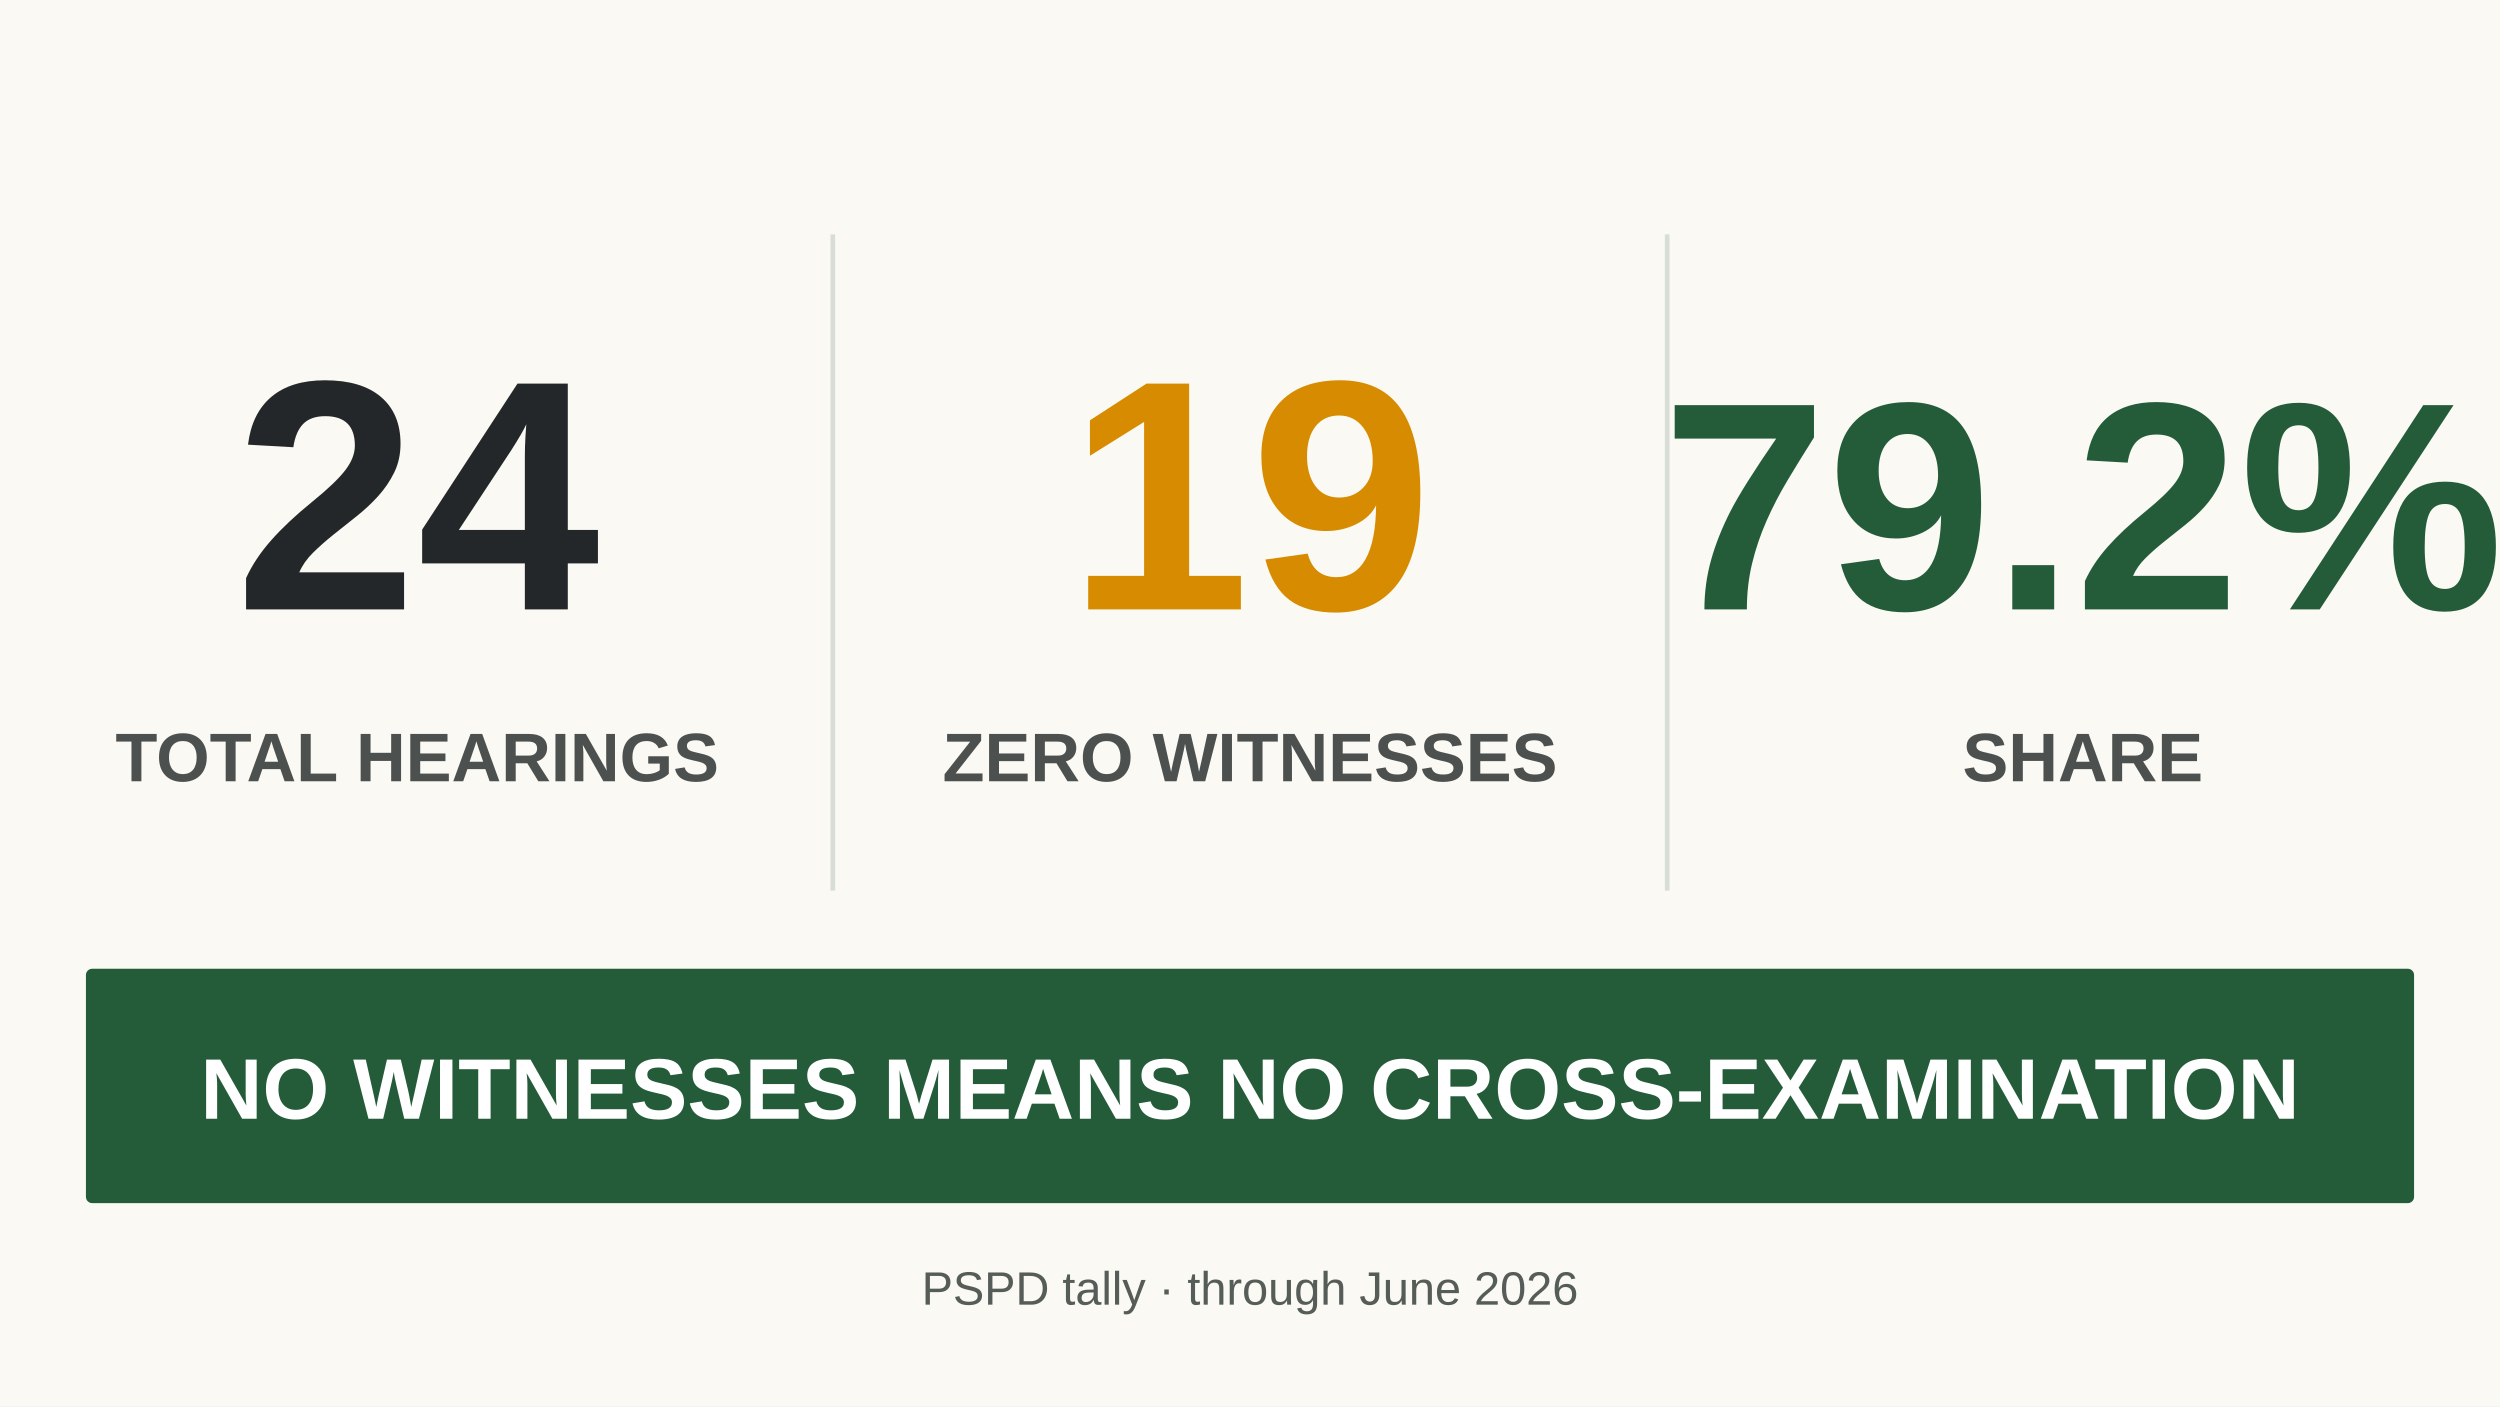
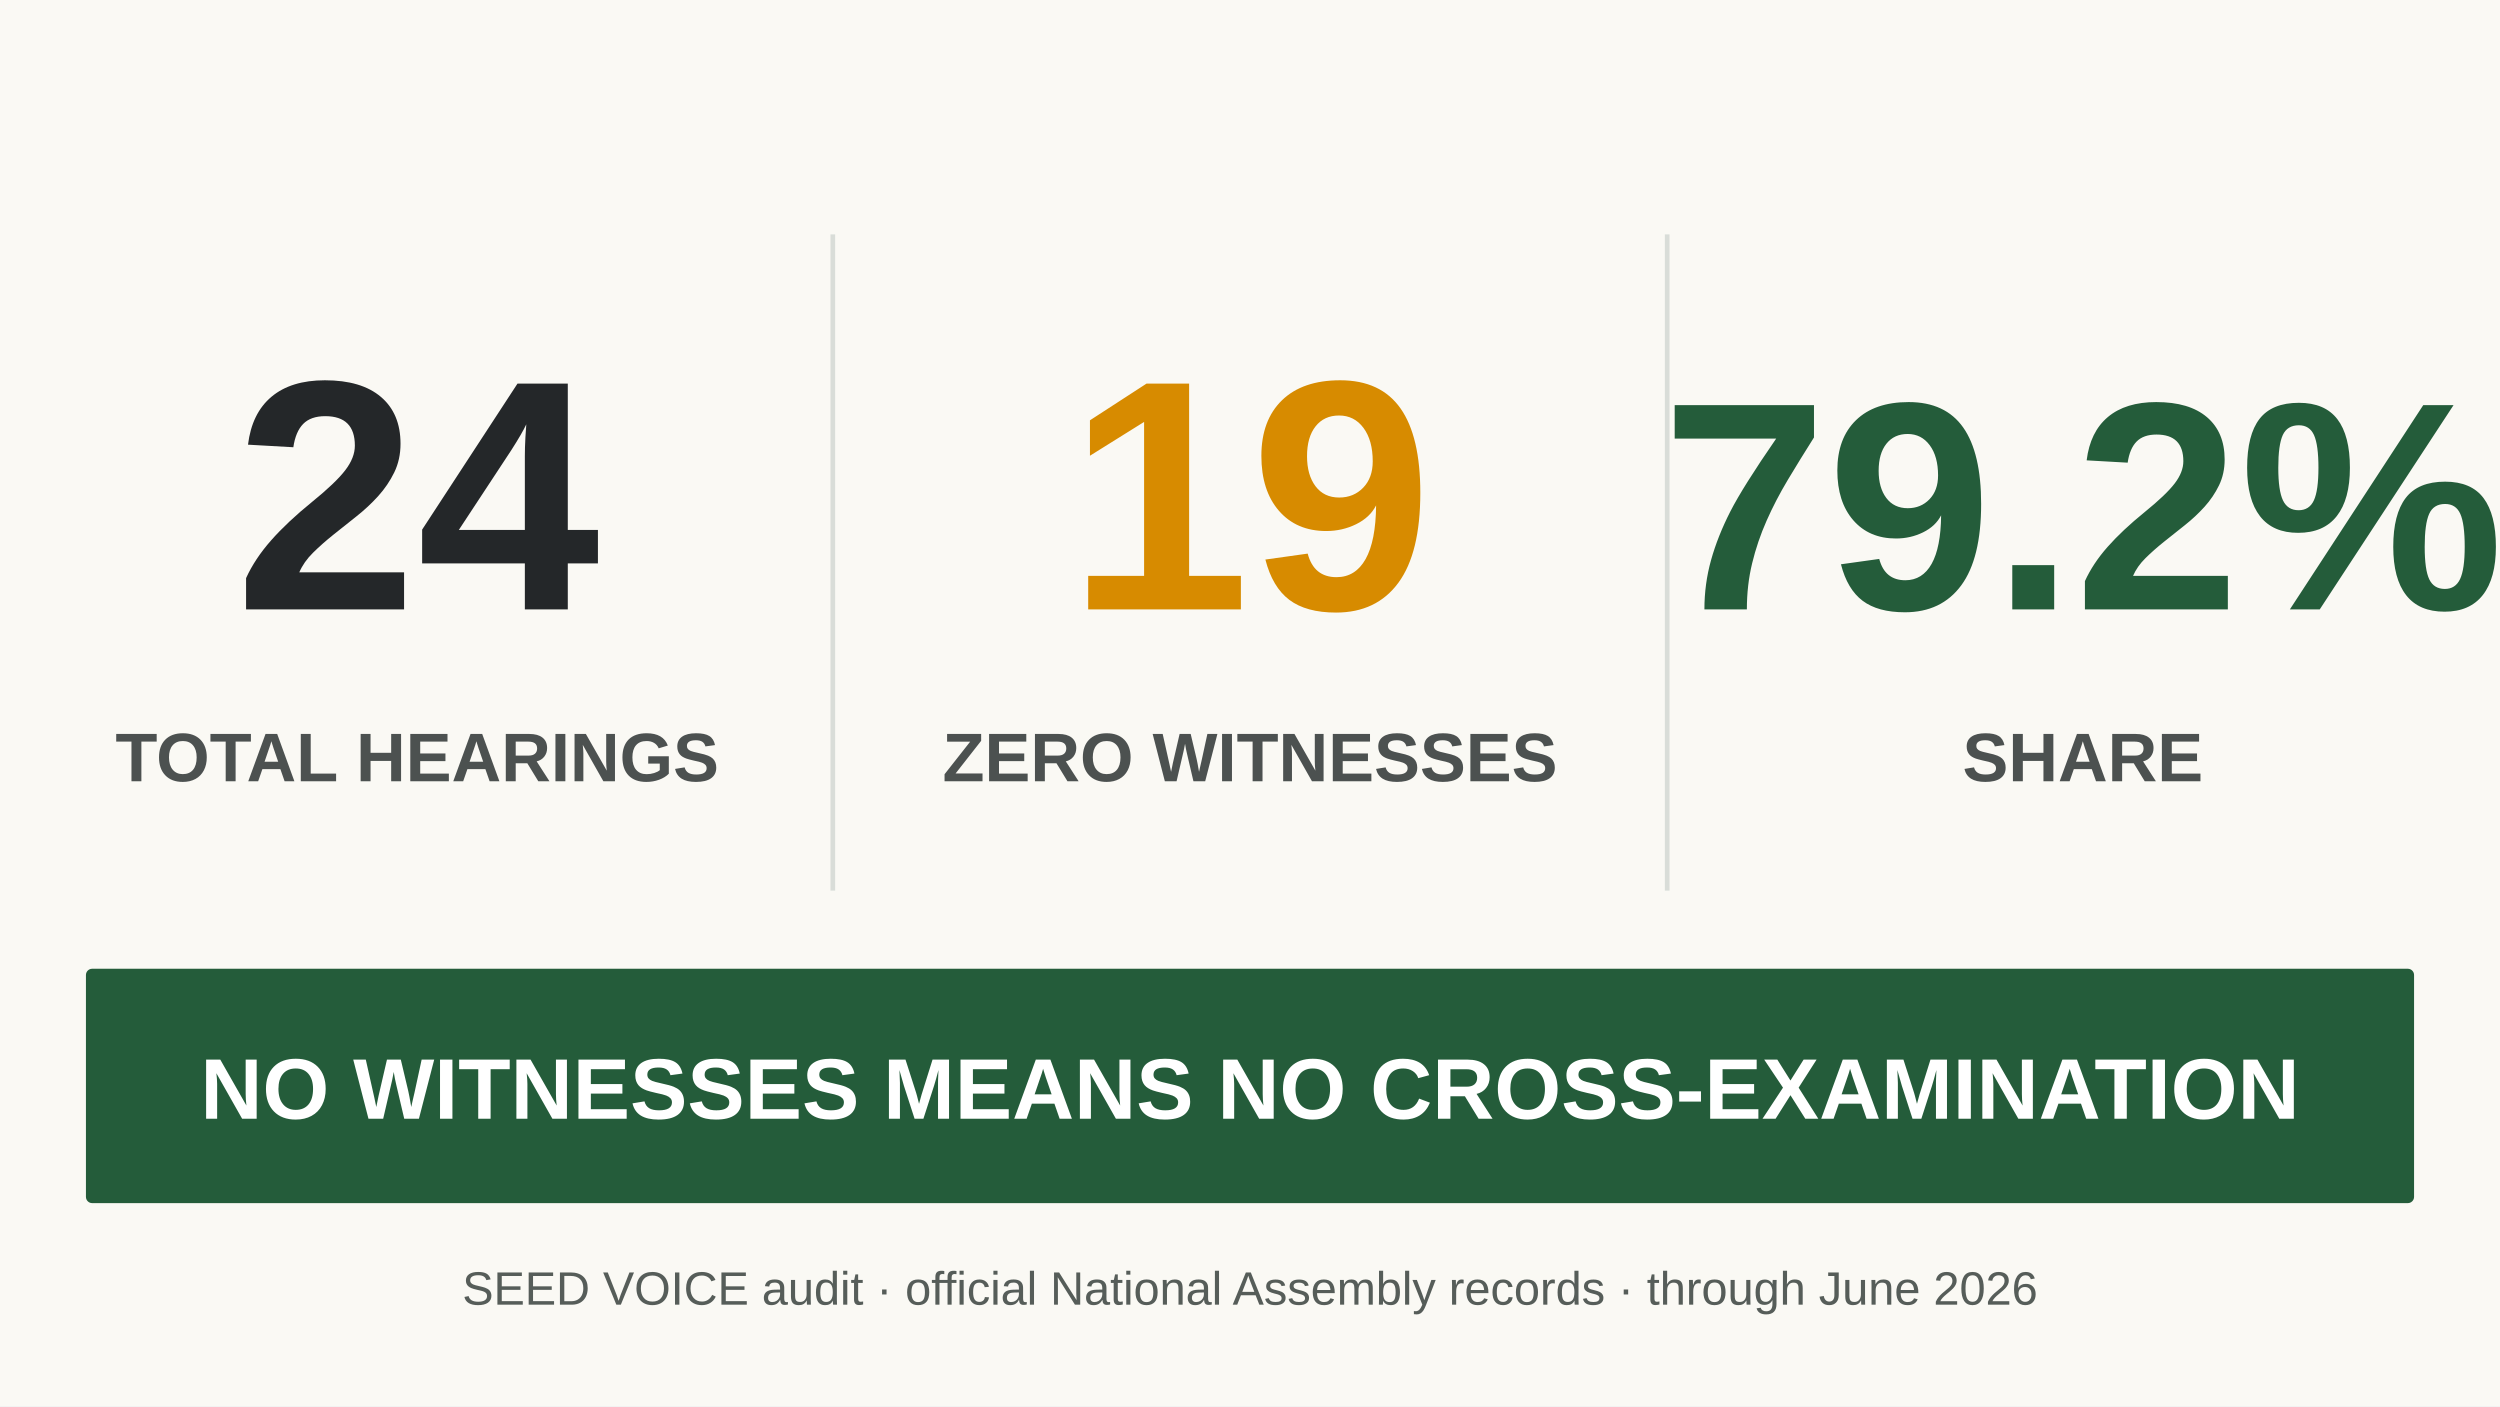
<svg xmlns="http://www.w3.org/2000/svg" viewBox="0 0 1600 900" role="img" aria-labelledby="title desc">
  <rect width="1600" height="900" fill="#faf9f4" />
  <line x1="533" y1="150" x2="533" y2="570" stroke="#d9ddd8" stroke-width="3" />
  <line x1="1067" y1="150" x2="1067" y2="570" stroke="#d9ddd8" stroke-width="3" />
  <g font-family="Arial, Helvetica, sans-serif" text-anchor="middle">
    <text x="267" y="390" font-size="210" font-weight="800" fill="#242729">24</text>
    <text x="267" y="500" font-size="44" font-weight="700" fill="#4c5150">TOTAL HEARINGS</text>
    <text x="800" y="390" font-size="210" font-weight="800" fill="#d78b00">19</text>
    <text x="800" y="500" font-size="44" font-weight="700" fill="#4c5150">ZERO WITNESSES</text>
    <text x="1333" y="390" font-size="190" font-weight="800" fill="#245c3a">79.2%</text>
    <text x="1333" y="500" font-size="44" font-weight="700" fill="#4c5150">SHARE</text>
  </g>
  <rect x="55" y="620" width="1490" height="150" rx="4" fill="#245c3a" />
  <text x="800" y="716" font-family="Arial, Helvetica, sans-serif" font-size="55" font-weight="750" fill="#ffffff" text-anchor="middle">NO WITNESSES MEANS NO CROSS-EXAMINATION</text>
-   <text x="800" y="835" font-family="Arial, Helvetica, sans-serif" font-size="30" font-weight="500" fill="#565d59" text-anchor="middle">PSPD tally · through June 2026</text>
+   <text x="800" y="835" font-family="Arial, Helvetica, sans-serif" font-size="30" font-weight="500" fill="#565d59" text-anchor="middle">SEED VOICE audit · official National Assembly records · through June 2026</text>
</svg>
